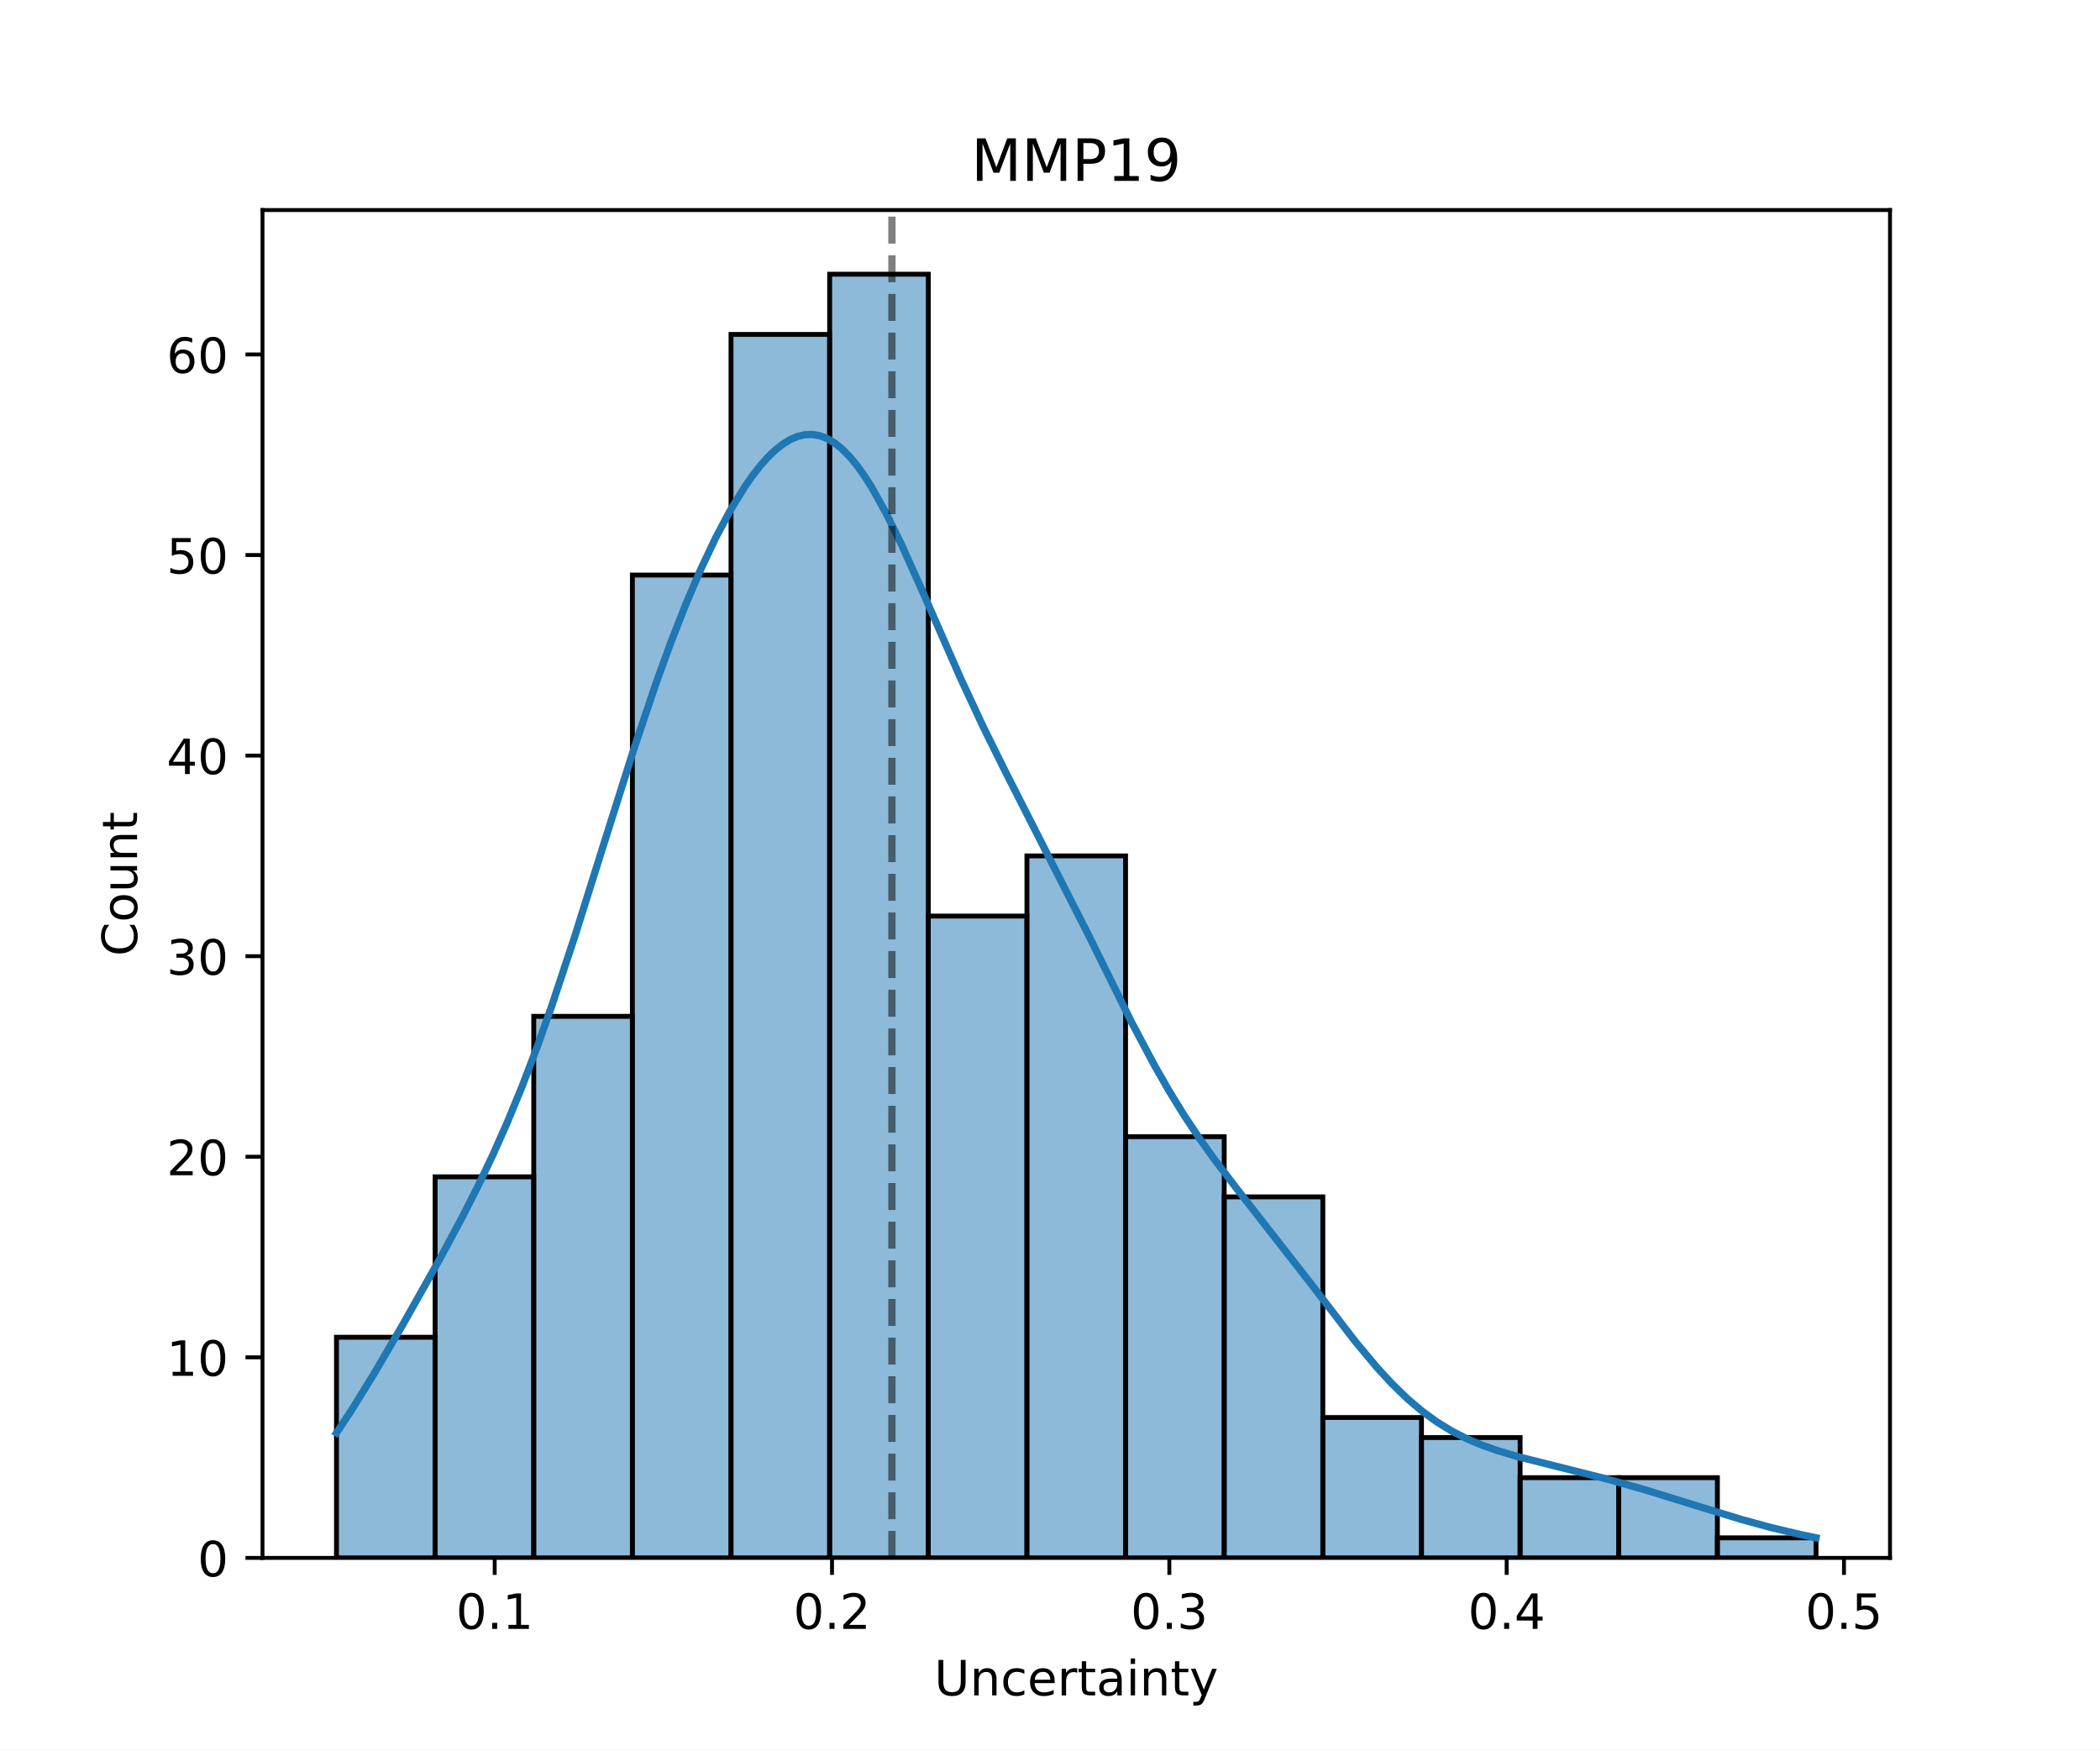
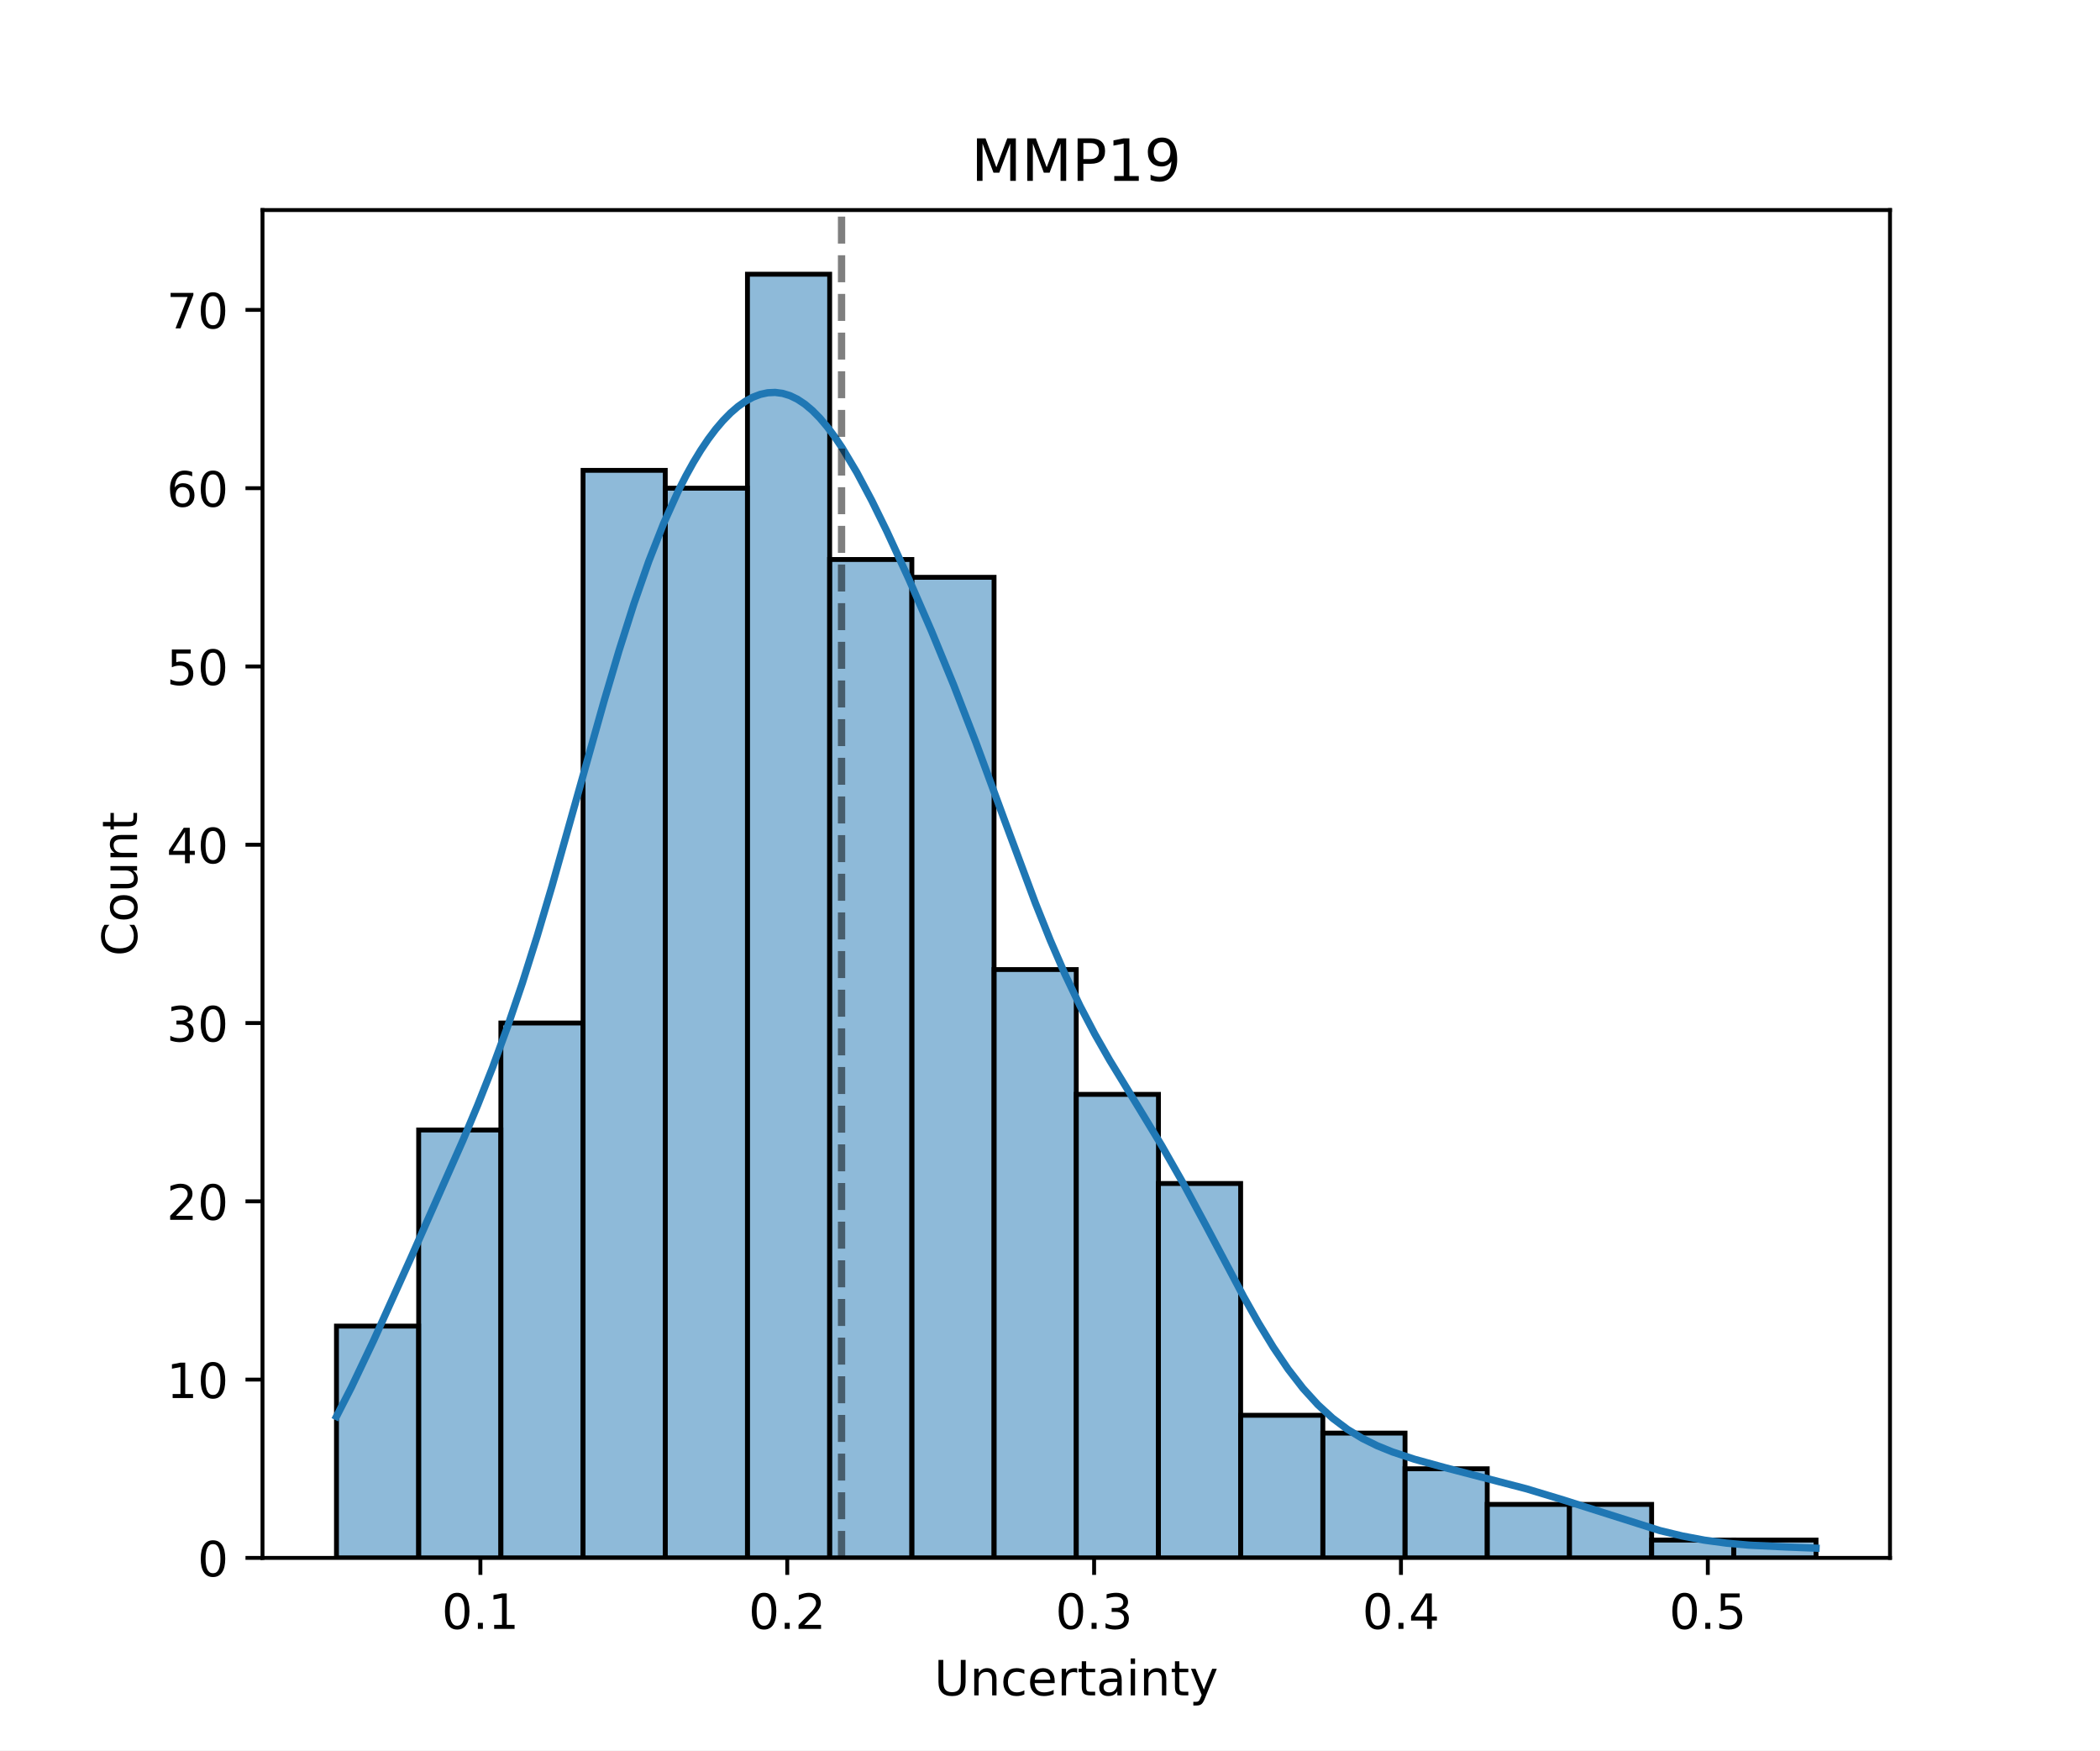
<svg xmlns="http://www.w3.org/2000/svg" xmlns:xlink="http://www.w3.org/1999/xlink" width="432pt" height="360pt" viewBox="0 0 432 360" version="1.1">
  <defs>
    <style type="text/css">*{stroke-linejoin: round; stroke-linecap: butt}</style>
  </defs>
  <g id="figure_1">
    <g id="patch_1">
      <path d="M 0 360  L 432 360  L 432 0  L 0 0  z " style="fill: #ffffff" />
    </g>
    <g id="axes_1">
      <g id="patch_2">
        <path d="M 54 320.4  L 388.8 320.4  L 388.8 43.2  L 54 43.2  z " style="fill: #ffffff" />
      </g>
      <g id="patch_3">
-         <path d="M 69.218 320.4  L 89.509 320.4  L 89.509 275.025  L 69.218 275.025  z " clip-path="url(#p702e90d694)" style="fill: #1f77b4; fill-opacity: 0.5; stroke: #000000; stroke-linejoin: miter" />
+         <path d="M 69.218 320.4  L 86.127 320.4  L 86.127 272.733  L 69.218 272.733  z " clip-path="url(#peb885d297b)" style="fill: #1f77b4; fill-opacity: 0.5; stroke: #000000; stroke-linejoin: miter" />
      </g>
      <g id="patch_4">
-         <path d="M 89.509 320.4  L 109.8 320.4  L 109.8 242.025  L 89.509 242.025  z " clip-path="url(#p702e90d694)" style="fill: #1f77b4; fill-opacity: 0.5; stroke: #000000; stroke-linejoin: miter" />
+         <path d="M 86.127 320.4  L 103.036 320.4  L 103.036 232.4  L 86.127 232.4  z " clip-path="url(#peb885d297b)" style="fill: #1f77b4; fill-opacity: 0.5; stroke: #000000; stroke-linejoin: miter" />
      </g>
      <g id="patch_5">
-         <path d="M 109.8 320.4  L 130.091 320.4  L 130.091 209.025  L 109.8 209.025  z " clip-path="url(#p702e90d694)" style="fill: #1f77b4; fill-opacity: 0.5; stroke: #000000; stroke-linejoin: miter" />
+         <path d="M 103.036 320.4  L 119.945 320.4  L 119.945 210.4  L 103.036 210.4  z " clip-path="url(#peb885d297b)" style="fill: #1f77b4; fill-opacity: 0.5; stroke: #000000; stroke-linejoin: miter" />
      </g>
      <g id="patch_6">
-         <path d="M 130.091 320.4  L 150.382 320.4  L 150.382 118.275  L 130.091 118.275  z " clip-path="url(#p702e90d694)" style="fill: #1f77b4; fill-opacity: 0.5; stroke: #000000; stroke-linejoin: miter" />
+         <path d="M 119.945 320.4  L 136.855 320.4  L 136.855 96.733  L 119.945 96.733  z " clip-path="url(#peb885d297b)" style="fill: #1f77b4; fill-opacity: 0.5; stroke: #000000; stroke-linejoin: miter" />
      </g>
      <g id="patch_7">
-         <path d="M 150.382 320.4  L 170.673 320.4  L 170.673 68.775  L 150.382 68.775  z " clip-path="url(#p702e90d694)" style="fill: #1f77b4; fill-opacity: 0.5; stroke: #000000; stroke-linejoin: miter" />
+         <path d="M 136.855 320.4  L 153.764 320.4  L 153.764 100.4  L 136.855 100.4  z " clip-path="url(#peb885d297b)" style="fill: #1f77b4; fill-opacity: 0.5; stroke: #000000; stroke-linejoin: miter" />
      </g>
      <g id="patch_8">
-         <path d="M 170.673 320.4  L 190.964 320.4  L 190.964 56.4  L 170.673 56.4  z " clip-path="url(#p702e90d694)" style="fill: #1f77b4; fill-opacity: 0.5; stroke: #000000; stroke-linejoin: miter" />
+         <path d="M 153.764 320.4  L 170.673 320.4  L 170.673 56.4  L 153.764 56.4  z " clip-path="url(#peb885d297b)" style="fill: #1f77b4; fill-opacity: 0.5; stroke: #000000; stroke-linejoin: miter" />
      </g>
      <g id="patch_9">
-         <path d="M 190.964 320.4  L 211.255 320.4  L 211.255 188.4  L 190.964 188.4  z " clip-path="url(#p702e90d694)" style="fill: #1f77b4; fill-opacity: 0.5; stroke: #000000; stroke-linejoin: miter" />
+         <path d="M 170.673 320.4  L 187.582 320.4  L 187.582 115.067  L 170.673 115.067  z " clip-path="url(#peb885d297b)" style="fill: #1f77b4; fill-opacity: 0.5; stroke: #000000; stroke-linejoin: miter" />
      </g>
      <g id="patch_10">
-         <path d="M 211.255 320.4  L 231.545 320.4  L 231.545 176.025  L 211.255 176.025  z " clip-path="url(#p702e90d694)" style="fill: #1f77b4; fill-opacity: 0.5; stroke: #000000; stroke-linejoin: miter" />
+         <path d="M 187.582 320.4  L 204.491 320.4  L 204.491 118.733  L 187.582 118.733  z " clip-path="url(#peb885d297b)" style="fill: #1f77b4; fill-opacity: 0.5; stroke: #000000; stroke-linejoin: miter" />
      </g>
      <g id="patch_11">
-         <path d="M 231.545 320.4  L 251.836 320.4  L 251.836 233.775  L 231.545 233.775  z " clip-path="url(#p702e90d694)" style="fill: #1f77b4; fill-opacity: 0.5; stroke: #000000; stroke-linejoin: miter" />
+         <path d="M 204.491 320.4  L 221.4 320.4  L 221.4 199.4  L 204.491 199.4  z " clip-path="url(#peb885d297b)" style="fill: #1f77b4; fill-opacity: 0.5; stroke: #000000; stroke-linejoin: miter" />
      </g>
      <g id="patch_12">
-         <path d="M 251.836 320.4  L 272.127 320.4  L 272.127 246.15  L 251.836 246.15  z " clip-path="url(#p702e90d694)" style="fill: #1f77b4; fill-opacity: 0.5; stroke: #000000; stroke-linejoin: miter" />
+         <path d="M 221.4 320.4  L 238.309 320.4  L 238.309 225.067  L 221.4 225.067  z " clip-path="url(#peb885d297b)" style="fill: #1f77b4; fill-opacity: 0.5; stroke: #000000; stroke-linejoin: miter" />
      </g>
      <g id="patch_13">
-         <path d="M 272.127 320.4  L 292.418 320.4  L 292.418 291.525  L 272.127 291.525  z " clip-path="url(#p702e90d694)" style="fill: #1f77b4; fill-opacity: 0.5; stroke: #000000; stroke-linejoin: miter" />
+         <path d="M 238.309 320.4  L 255.218 320.4  L 255.218 243.4  L 238.309 243.4  z " clip-path="url(#peb885d297b)" style="fill: #1f77b4; fill-opacity: 0.5; stroke: #000000; stroke-linejoin: miter" />
      </g>
      <g id="patch_14">
-         <path d="M 292.418 320.4  L 312.709 320.4  L 312.709 295.65  L 292.418 295.65  z " clip-path="url(#p702e90d694)" style="fill: #1f77b4; fill-opacity: 0.5; stroke: #000000; stroke-linejoin: miter" />
+         <path d="M 255.218 320.4  L 272.127 320.4  L 272.127 291.067  L 255.218 291.067  z " clip-path="url(#peb885d297b)" style="fill: #1f77b4; fill-opacity: 0.5; stroke: #000000; stroke-linejoin: miter" />
      </g>
      <g id="patch_15">
-         <path d="M 312.709 320.4  L 333 320.4  L 333 303.9  L 312.709 303.9  z " clip-path="url(#p702e90d694)" style="fill: #1f77b4; fill-opacity: 0.5; stroke: #000000; stroke-linejoin: miter" />
+         <path d="M 272.127 320.4  L 289.036 320.4  L 289.036 294.733  L 272.127 294.733  z " clip-path="url(#peb885d297b)" style="fill: #1f77b4; fill-opacity: 0.5; stroke: #000000; stroke-linejoin: miter" />
      </g>
      <g id="patch_16">
-         <path d="M 333 320.4  L 353.291 320.4  L 353.291 303.9  L 333 303.9  z " clip-path="url(#p702e90d694)" style="fill: #1f77b4; fill-opacity: 0.5; stroke: #000000; stroke-linejoin: miter" />
+         <path d="M 289.036 320.4  L 305.945 320.4  L 305.945 302.067  L 289.036 302.067  z " clip-path="url(#peb885d297b)" style="fill: #1f77b4; fill-opacity: 0.5; stroke: #000000; stroke-linejoin: miter" />
      </g>
      <g id="patch_17">
-         <path d="M 353.291 320.4  L 373.582 320.4  L 373.582 316.275  L 353.291 316.275  z " clip-path="url(#p702e90d694)" style="fill: #1f77b4; fill-opacity: 0.5; stroke: #000000; stroke-linejoin: miter" />
+         <path d="M 305.945 320.4  L 322.855 320.4  L 322.855 309.4  L 305.945 309.4  z " clip-path="url(#peb885d297b)" style="fill: #1f77b4; fill-opacity: 0.5; stroke: #000000; stroke-linejoin: miter" />
+       </g>
+       <g id="patch_18">
+         <path d="M 322.855 320.4  L 339.764 320.4  L 339.764 309.4  L 322.855 309.4  z " clip-path="url(#peb885d297b)" style="fill: #1f77b4; fill-opacity: 0.5; stroke: #000000; stroke-linejoin: miter" />
+       </g>
+       <g id="patch_19">
+         <path d="M 339.764 320.4  L 356.673 320.4  L 356.673 316.733  L 339.764 316.733  z " clip-path="url(#peb885d297b)" style="fill: #1f77b4; fill-opacity: 0.5; stroke: #000000; stroke-linejoin: miter" />
+       </g>
+       <g id="patch_20">
+         <path d="M 356.673 320.4  L 373.582 320.4  L 373.582 316.733  L 356.673 316.733  z " clip-path="url(#peb885d297b)" style="fill: #1f77b4; fill-opacity: 0.5; stroke: #000000; stroke-linejoin: miter" />
      </g>
      <g id="matplotlib.axis_1">
        <g id="xtick_1">
          <g id="line2d_1">
            <defs>
-               <path id="m55fd73cbff" d="M 0 0  L 0 3.5  " style="stroke: #000000; stroke-width: 0.8" />
+               <path id="m1351486e4d" d="M 0 0  L 0 3.5  " style="stroke: #000000; stroke-width: 0.8" />
            </defs>
            <g>
-               <use xlink:href="#m55fd73cbff" x="101.766" y="320.4" style="stroke: #000000; stroke-width: 0.8" />
+               <use xlink:href="#m1351486e4d" x="98.826" y="320.4" style="stroke: #000000; stroke-width: 0.8" />
            </g>
          </g>
          <g id="text_1">
-             <g transform="translate(93.81411 334.9984) scale(0.1 -0.1)">
+             <g transform="translate(90.87429 334.9984) scale(0.1 -0.1)">
              <defs>
                <path id="DejaVuSans-30" d="M 2034 4250  Q 1547 4250 1301 3770  Q 1056 3291 1056 2328  Q 1056 1369 1301 889  Q 1547 409 2034 409  Q 2525 409 2770 889  Q 3016 1369 3016 2328  Q 3016 3291 2770 3770  Q 2525 4250 2034 4250  z M 2034 4750  Q 2819 4750 3233 4129  Q 3647 3509 3647 2328  Q 3647 1150 3233 529  Q 2819 -91 2034 -91  Q 1250 -91 836 529  Q 422 1150 422 2328  Q 422 3509 836 4129  Q 1250 4750 2034 4750  z " transform="scale(0.015625)" />
                <path id="DejaVuSans-2e" d="M 684 794  L 1344 794  L 1344 0  L 684 0  L 684 794  z " transform="scale(0.015625)" />
                <path id="DejaVuSans-31" d="M 794 531  L 1825 531  L 1825 4091  L 703 3866  L 703 4441  L 1819 4666  L 2450 4666  L 2450 531  L 3481 531  L 3481 0  L 794 0  L 794 531  z " transform="scale(0.015625)" />
              </defs>
              <use xlink:href="#DejaVuSans-30" />
              <use xlink:href="#DejaVuSans-2e" transform="translate(63.62305 0)" />
              <use xlink:href="#DejaVuSans-31" transform="translate(95.41016 0)" />
            </g>
          </g>
        </g>
        <g id="xtick_2">
          <g id="line2d_2">
            <g>
-               <use xlink:href="#m55fd73cbff" x="171.158" y="320.4" style="stroke: #000000; stroke-width: 0.8" />
+               <use xlink:href="#m1351486e4d" x="161.95" y="320.4" style="stroke: #000000; stroke-width: 0.8" />
            </g>
          </g>
          <g id="text_2">
-             <g transform="translate(163.2061 334.9984) scale(0.1 -0.1)">
+             <g transform="translate(153.9985 334.9984) scale(0.1 -0.1)">
              <defs>
                <path id="DejaVuSans-32" d="M 1228 531  L 3431 531  L 3431 0  L 469 0  L 469 531  Q 828 903 1448 1529  Q 2069 2156 2228 2338  Q 2531 2678 2651 2914  Q 2772 3150 2772 3378  Q 2772 3750 2511 3984  Q 2250 4219 1831 4219  Q 1534 4219 1204 4116  Q 875 4013 500 3803  L 500 4441  Q 881 4594 1212 4672  Q 1544 4750 1819 4750  Q 2544 4750 2975 4387  Q 3406 4025 3406 3419  Q 3406 3131 3298 2873  Q 3191 2616 2906 2266  Q 2828 2175 2409 1742  Q 1991 1309 1228 531  z " transform="scale(0.015625)" />
              </defs>
              <use xlink:href="#DejaVuSans-30" />
              <use xlink:href="#DejaVuSans-2e" transform="translate(63.62305 0)" />
              <use xlink:href="#DejaVuSans-32" transform="translate(95.41016 0)" />
            </g>
          </g>
        </g>
        <g id="xtick_3">
          <g id="line2d_3">
            <g>
-               <use xlink:href="#m55fd73cbff" x="240.55" y="320.4" style="stroke: #000000; stroke-width: 0.8" />
+               <use xlink:href="#m1351486e4d" x="225.074" y="320.4" style="stroke: #000000; stroke-width: 0.8" />
            </g>
          </g>
          <g id="text_3">
-             <g transform="translate(232.5981 334.9984) scale(0.1 -0.1)">
+             <g transform="translate(217.1227 334.9984) scale(0.1 -0.1)">
              <defs>
                <path id="DejaVuSans-33" d="M 2597 2516  Q 3050 2419 3304 2112  Q 3559 1806 3559 1356  Q 3559 666 3084 287  Q 2609 -91 1734 -91  Q 1441 -91 1130 -33  Q 819 25 488 141  L 488 750  Q 750 597 1062 519  Q 1375 441 1716 441  Q 2309 441 2620 675  Q 2931 909 2931 1356  Q 2931 1769 2642 2001  Q 2353 2234 1838 2234  L 1294 2234  L 1294 2753  L 1863 2753  Q 2328 2753 2575 2939  Q 2822 3125 2822 3475  Q 2822 3834 2567 4026  Q 2313 4219 1838 4219  Q 1578 4219 1281 4162  Q 984 4106 628 3988  L 628 4550  Q 988 4650 1302 4700  Q 1616 4750 1894 4750  Q 2613 4750 3031 4423  Q 3450 4097 3450 3541  Q 3450 3153 3228 2886  Q 3006 2619 2597 2516  z " transform="scale(0.015625)" />
              </defs>
              <use xlink:href="#DejaVuSans-30" />
              <use xlink:href="#DejaVuSans-2e" transform="translate(63.62305 0)" />
              <use xlink:href="#DejaVuSans-33" transform="translate(95.41016 0)" />
            </g>
          </g>
        </g>
        <g id="xtick_4">
          <g id="line2d_4">
            <g>
-               <use xlink:href="#m55fd73cbff" x="309.942" y="320.4" style="stroke: #000000; stroke-width: 0.8" />
+               <use xlink:href="#m1351486e4d" x="288.198" y="320.4" style="stroke: #000000; stroke-width: 0.8" />
            </g>
          </g>
          <g id="text_4">
-             <g transform="translate(301.99 334.9984) scale(0.1 -0.1)">
+             <g transform="translate(280.2469 334.9984) scale(0.1 -0.1)">
              <defs>
                <path id="DejaVuSans-34" d="M 2419 4116  L 825 1625  L 2419 1625  L 2419 4116  z M 2253 4666  L 3047 4666  L 3047 1625  L 3713 1625  L 3713 1100  L 3047 1100  L 3047 0  L 2419 0  L 2419 1100  L 313 1100  L 313 1709  L 2253 4666  z " transform="scale(0.015625)" />
              </defs>
              <use xlink:href="#DejaVuSans-30" />
              <use xlink:href="#DejaVuSans-2e" transform="translate(63.62305 0)" />
              <use xlink:href="#DejaVuSans-34" transform="translate(95.41016 0)" />
            </g>
          </g>
        </g>
        <g id="xtick_5">
          <g id="line2d_5">
            <g>
-               <use xlink:href="#m55fd73cbff" x="379.334" y="320.4" style="stroke: #000000; stroke-width: 0.8" />
+               <use xlink:href="#m1351486e4d" x="351.323" y="320.4" style="stroke: #000000; stroke-width: 0.8" />
            </g>
          </g>
          <g id="text_5">
-             <g transform="translate(371.382 334.9984) scale(0.1 -0.1)">
+             <g transform="translate(343.3711 334.9984) scale(0.1 -0.1)">
              <defs>
                <path id="DejaVuSans-35" d="M 691 4666  L 3169 4666  L 3169 4134  L 1269 4134  L 1269 2991  Q 1406 3038 1543 3061  Q 1681 3084 1819 3084  Q 2600 3084 3056 2656  Q 3513 2228 3513 1497  Q 3513 744 3044 326  Q 2575 -91 1722 -91  Q 1428 -91 1123 -41  Q 819 9 494 109  L 494 744  Q 775 591 1075 516  Q 1375 441 1709 441  Q 2250 441 2565 725  Q 2881 1009 2881 1497  Q 2881 1984 2565 2268  Q 2250 2553 1709 2553  Q 1456 2553 1204 2497  Q 953 2441 691 2322  L 691 4666  z " transform="scale(0.015625)" />
              </defs>
              <use xlink:href="#DejaVuSans-30" />
              <use xlink:href="#DejaVuSans-2e" transform="translate(63.62305 0)" />
              <use xlink:href="#DejaVuSans-35" transform="translate(95.41016 0)" />
            </g>
          </g>
        </g>
        <g id="text_6">
          <g transform="translate(192.1891 348.6766) scale(0.1 -0.1)">
            <defs>
              <path id="DejaVuSans-55" d="M 556 4666  L 1191 4666  L 1191 1831  Q 1191 1081 1462 751  Q 1734 422 2344 422  Q 2950 422 3222 751  Q 3494 1081 3494 1831  L 3494 4666  L 4128 4666  L 4128 1753  Q 4128 841 3676 375  Q 3225 -91 2344 -91  Q 1459 -91 1007 375  Q 556 841 556 1753  L 556 4666  z " transform="scale(0.015625)" />
              <path id="DejaVuSans-6e" d="M 3513 2113  L 3513 0  L 2938 0  L 2938 2094  Q 2938 2591 2744 2837  Q 2550 3084 2163 3084  Q 1697 3084 1428 2787  Q 1159 2491 1159 1978  L 1159 0  L 581 0  L 581 3500  L 1159 3500  L 1159 2956  Q 1366 3272 1645 3428  Q 1925 3584 2291 3584  Q 2894 3584 3203 3211  Q 3513 2838 3513 2113  z " transform="scale(0.015625)" />
              <path id="DejaVuSans-63" d="M 3122 3366  L 3122 2828  Q 2878 2963 2633 3030  Q 2388 3097 2138 3097  Q 1578 3097 1268 2742  Q 959 2388 959 1747  Q 959 1106 1268 751  Q 1578 397 2138 397  Q 2388 397 2633 464  Q 2878 531 3122 666  L 3122 134  Q 2881 22 2623 -34  Q 2366 -91 2075 -91  Q 1284 -91 818 406  Q 353 903 353 1747  Q 353 2603 823 3093  Q 1294 3584 2113 3584  Q 2378 3584 2631 3529  Q 2884 3475 3122 3366  z " transform="scale(0.015625)" />
              <path id="DejaVuSans-65" d="M 3597 1894  L 3597 1613  L 953 1613  Q 991 1019 1311 708  Q 1631 397 2203 397  Q 2534 397 2845 478  Q 3156 559 3463 722  L 3463 178  Q 3153 47 2828 -22  Q 2503 -91 2169 -91  Q 1331 -91 842 396  Q 353 884 353 1716  Q 353 2575 817 3079  Q 1281 3584 2069 3584  Q 2775 3584 3186 3129  Q 3597 2675 3597 1894  z M 3022 2063  Q 3016 2534 2758 2815  Q 2500 3097 2075 3097  Q 1594 3097 1305 2825  Q 1016 2553 972 2059  L 3022 2063  z " transform="scale(0.015625)" />
              <path id="DejaVuSans-72" d="M 2631 2963  Q 2534 3019 2420 3045  Q 2306 3072 2169 3072  Q 1681 3072 1420 2755  Q 1159 2438 1159 1844  L 1159 0  L 581 0  L 581 3500  L 1159 3500  L 1159 2956  Q 1341 3275 1631 3429  Q 1922 3584 2338 3584  Q 2397 3584 2469 3576  Q 2541 3569 2628 3553  L 2631 2963  z " transform="scale(0.015625)" />
              <path id="DejaVuSans-74" d="M 1172 4494  L 1172 3500  L 2356 3500  L 2356 3053  L 1172 3053  L 1172 1153  Q 1172 725 1289 603  Q 1406 481 1766 481  L 2356 481  L 2356 0  L 1766 0  Q 1100 0 847 248  Q 594 497 594 1153  L 594 3053  L 172 3053  L 172 3500  L 594 3500  L 594 4494  L 1172 4494  z " transform="scale(0.015625)" />
              <path id="DejaVuSans-61" d="M 2194 1759  Q 1497 1759 1228 1600  Q 959 1441 959 1056  Q 959 750 1161 570  Q 1363 391 1709 391  Q 2188 391 2477 730  Q 2766 1069 2766 1631  L 2766 1759  L 2194 1759  z M 3341 1997  L 3341 0  L 2766 0  L 2766 531  Q 2569 213 2275 61  Q 1981 -91 1556 -91  Q 1019 -91 701 211  Q 384 513 384 1019  Q 384 1609 779 1909  Q 1175 2209 1959 2209  L 2766 2209  L 2766 2266  Q 2766 2663 2505 2880  Q 2244 3097 1772 3097  Q 1472 3097 1187 3025  Q 903 2953 641 2809  L 641 3341  Q 956 3463 1253 3523  Q 1550 3584 1831 3584  Q 2591 3584 2966 3190  Q 3341 2797 3341 1997  z " transform="scale(0.015625)" />
              <path id="DejaVuSans-69" d="M 603 3500  L 1178 3500  L 1178 0  L 603 0  L 603 3500  z M 603 4863  L 1178 4863  L 1178 4134  L 603 4134  L 603 4863  z " transform="scale(0.015625)" />
              <path id="DejaVuSans-79" d="M 2059 -325  Q 1816 -950 1584 -1140  Q 1353 -1331 966 -1331  L 506 -1331  L 506 -850  L 844 -850  Q 1081 -850 1212 -737  Q 1344 -625 1503 -206  L 1606 56  L 191 3500  L 800 3500  L 1894 763  L 2988 3500  L 3597 3500  L 2059 -325  z " transform="scale(0.015625)" />
            </defs>
            <use xlink:href="#DejaVuSans-55" />
            <use xlink:href="#DejaVuSans-6e" transform="translate(73.19336 0)" />
            <use xlink:href="#DejaVuSans-63" transform="translate(136.5723 0)" />
            <use xlink:href="#DejaVuSans-65" transform="translate(191.5527 0)" />
            <use xlink:href="#DejaVuSans-72" transform="translate(253.0762 0)" />
            <use xlink:href="#DejaVuSans-74" transform="translate(294.1895 0)" />
            <use xlink:href="#DejaVuSans-61" transform="translate(333.3984 0)" />
            <use xlink:href="#DejaVuSans-69" transform="translate(394.6777 0)" />
            <use xlink:href="#DejaVuSans-6e" transform="translate(422.4609 0)" />
            <use xlink:href="#DejaVuSans-74" transform="translate(485.8398 0)" />
            <use xlink:href="#DejaVuSans-79" transform="translate(525.0488 0)" />
          </g>
        </g>
      </g>
      <g id="matplotlib.axis_2">
        <g id="ytick_1">
          <g id="line2d_6">
            <defs>
-               <path id="m1711964a6f" d="M 0 0  L -3.5 0  " style="stroke: #000000; stroke-width: 0.8" />
+               <path id="m98f559508a" d="M 0 0  L -3.5 0  " style="stroke: #000000; stroke-width: 0.8" />
            </defs>
            <g>
-               <use xlink:href="#m1711964a6f" x="54" y="320.4" style="stroke: #000000; stroke-width: 0.8" />
+               <use xlink:href="#m98f559508a" x="54" y="320.4" style="stroke: #000000; stroke-width: 0.8" />
            </g>
          </g>
          <g id="text_7">
            <g transform="translate(40.6375 324.1992) scale(0.1 -0.1)">
              <use xlink:href="#DejaVuSans-30" />
            </g>
          </g>
        </g>
        <g id="ytick_2">
          <g id="line2d_7">
            <g>
-               <use xlink:href="#m1711964a6f" x="54" y="279.15" style="stroke: #000000; stroke-width: 0.8" />
+               <use xlink:href="#m98f559508a" x="54" y="283.733" style="stroke: #000000; stroke-width: 0.8" />
            </g>
          </g>
          <g id="text_8">
-             <g transform="translate(34.275 282.9492) scale(0.1 -0.1)">
+             <g transform="translate(34.275 287.5326) scale(0.1 -0.1)">
              <use xlink:href="#DejaVuSans-31" />
              <use xlink:href="#DejaVuSans-30" transform="translate(63.62305 0)" />
            </g>
          </g>
        </g>
        <g id="ytick_3">
          <g id="line2d_8">
            <g>
-               <use xlink:href="#m1711964a6f" x="54" y="237.9" style="stroke: #000000; stroke-width: 0.8" />
+               <use xlink:href="#m98f559508a" x="54" y="247.067" style="stroke: #000000; stroke-width: 0.8" />
            </g>
          </g>
          <g id="text_9">
-             <g transform="translate(34.275 241.6992) scale(0.1 -0.1)">
+             <g transform="translate(34.275 250.8659) scale(0.1 -0.1)">
              <use xlink:href="#DejaVuSans-32" />
              <use xlink:href="#DejaVuSans-30" transform="translate(63.62305 0)" />
            </g>
          </g>
        </g>
        <g id="ytick_4">
          <g id="line2d_9">
            <g>
-               <use xlink:href="#m1711964a6f" x="54" y="196.65" style="stroke: #000000; stroke-width: 0.8" />
+               <use xlink:href="#m98f559508a" x="54" y="210.4" style="stroke: #000000; stroke-width: 0.8" />
            </g>
          </g>
          <g id="text_10">
-             <g transform="translate(34.275 200.4492) scale(0.1 -0.1)">
+             <g transform="translate(34.275 214.1992) scale(0.1 -0.1)">
              <use xlink:href="#DejaVuSans-33" />
              <use xlink:href="#DejaVuSans-30" transform="translate(63.62305 0)" />
            </g>
          </g>
        </g>
        <g id="ytick_5">
          <g id="line2d_10">
            <g>
-               <use xlink:href="#m1711964a6f" x="54" y="155.4" style="stroke: #000000; stroke-width: 0.8" />
+               <use xlink:href="#m98f559508a" x="54" y="173.733" style="stroke: #000000; stroke-width: 0.8" />
            </g>
          </g>
          <g id="text_11">
-             <g transform="translate(34.275 159.1992) scale(0.1 -0.1)">
+             <g transform="translate(34.275 177.5326) scale(0.1 -0.1)">
              <use xlink:href="#DejaVuSans-34" />
              <use xlink:href="#DejaVuSans-30" transform="translate(63.62305 0)" />
            </g>
          </g>
        </g>
        <g id="ytick_6">
          <g id="line2d_11">
            <g>
-               <use xlink:href="#m1711964a6f" x="54" y="114.15" style="stroke: #000000; stroke-width: 0.8" />
+               <use xlink:href="#m98f559508a" x="54" y="137.067" style="stroke: #000000; stroke-width: 0.8" />
            </g>
          </g>
          <g id="text_12">
-             <g transform="translate(34.275 117.9492) scale(0.1 -0.1)">
+             <g transform="translate(34.275 140.8659) scale(0.1 -0.1)">
              <use xlink:href="#DejaVuSans-35" />
              <use xlink:href="#DejaVuSans-30" transform="translate(63.62305 0)" />
            </g>
          </g>
        </g>
        <g id="ytick_7">
          <g id="line2d_12">
            <g>
-               <use xlink:href="#m1711964a6f" x="54" y="72.9" style="stroke: #000000; stroke-width: 0.8" />
+               <use xlink:href="#m98f559508a" x="54" y="100.4" style="stroke: #000000; stroke-width: 0.8" />
            </g>
          </g>
          <g id="text_13">
-             <g transform="translate(34.275 76.69922) scale(0.1 -0.1)">
+             <g transform="translate(34.275 104.1992) scale(0.1 -0.1)">
              <defs>
                <path id="DejaVuSans-36" d="M 2113 2584  Q 1688 2584 1439 2293  Q 1191 2003 1191 1497  Q 1191 994 1439 701  Q 1688 409 2113 409  Q 2538 409 2786 701  Q 3034 994 3034 1497  Q 3034 2003 2786 2293  Q 2538 2584 2113 2584  z M 3366 4563  L 3366 3988  Q 3128 4100 2886 4159  Q 2644 4219 2406 4219  Q 1781 4219 1451 3797  Q 1122 3375 1075 2522  Q 1259 2794 1537 2939  Q 1816 3084 2150 3084  Q 2853 3084 3261 2657  Q 3669 2231 3669 1497  Q 3669 778 3244 343  Q 2819 -91 2113 -91  Q 1303 -91 875 529  Q 447 1150 447 2328  Q 447 3434 972 4092  Q 1497 4750 2381 4750  Q 2619 4750 2861 4703  Q 3103 4656 3366 4563  z " transform="scale(0.015625)" />
              </defs>
              <use xlink:href="#DejaVuSans-36" />
              <use xlink:href="#DejaVuSans-30" transform="translate(63.62305 0)" />
            </g>
          </g>
        </g>
-         <g id="text_14">
+         <g id="ytick_8">
+           <g id="line2d_13">
+             <g>
+               <use xlink:href="#m98f559508a" x="54" y="63.733" style="stroke: #000000; stroke-width: 0.8" />
+             </g>
+           </g>
+           <g id="text_14">
+             <g transform="translate(34.275 67.53255) scale(0.1 -0.1)">
+               <defs>
+                 <path id="DejaVuSans-37" d="M 525 4666  L 3525 4666  L 3525 4397  L 1831 0  L 1172 0  L 2766 4134  L 525 4134  L 525 4666  z " transform="scale(0.015625)" />
+               </defs>
+               <use xlink:href="#DejaVuSans-37" />
+               <use xlink:href="#DejaVuSans-30" transform="translate(63.62305 0)" />
+             </g>
+           </g>
+         </g>
+         <g id="text_15">
          <g transform="translate(28.19531 196.6484) rotate(-90) scale(0.1 -0.1)">
            <defs>
              <path id="DejaVuSans-43" d="M 4122 4306  L 4122 3641  Q 3803 3938 3442 4084  Q 3081 4231 2675 4231  Q 1875 4231 1450 3742  Q 1025 3253 1025 2328  Q 1025 1406 1450 917  Q 1875 428 2675 428  Q 3081 428 3442 575  Q 3803 722 4122 1019  L 4122 359  Q 3791 134 3420 21  Q 3050 -91 2638 -91  Q 1578 -91 968 557  Q 359 1206 359 2328  Q 359 3453 968 4101  Q 1578 4750 2638 4750  Q 3056 4750 3426 4639  Q 3797 4528 4122 4306  z " transform="scale(0.015625)" />
              <path id="DejaVuSans-6f" d="M 1959 3097  Q 1497 3097 1228 2736  Q 959 2375 959 1747  Q 959 1119 1226 758  Q 1494 397 1959 397  Q 2419 397 2687 759  Q 2956 1122 2956 1747  Q 2956 2369 2687 2733  Q 2419 3097 1959 3097  z M 1959 3584  Q 2709 3584 3137 3096  Q 3566 2609 3566 1747  Q 3566 888 3137 398  Q 2709 -91 1959 -91  Q 1206 -91 779 398  Q 353 888 353 1747  Q 353 2609 779 3096  Q 1206 3584 1959 3584  z " transform="scale(0.015625)" />
              <path id="DejaVuSans-75" d="M 544 1381  L 544 3500  L 1119 3500  L 1119 1403  Q 1119 906 1312 657  Q 1506 409 1894 409  Q 2359 409 2629 706  Q 2900 1003 2900 1516  L 2900 3500  L 3475 3500  L 3475 0  L 2900 0  L 2900 538  Q 2691 219 2414 64  Q 2138 -91 1772 -91  Q 1169 -91 856 284  Q 544 659 544 1381  z M 1991 3584  L 1991 3584  z " transform="scale(0.015625)" />
            </defs>
            <use xlink:href="#DejaVuSans-43" />
            <use xlink:href="#DejaVuSans-6f" transform="translate(69.82422 0)" />
            <use xlink:href="#DejaVuSans-75" transform="translate(131.0059 0)" />
            <use xlink:href="#DejaVuSans-6e" transform="translate(194.3848 0)" />
            <use xlink:href="#DejaVuSans-74" transform="translate(257.7637 0)" />
          </g>
        </g>
      </g>
-       <g id="line2d_13">
-         <path d="M 69.218 294.694  L 72.277 290.074  L 76.866 282.662  L 82.983 272.219  L 90.631 258.636  L 95.219 250.075  L 98.278 244.042  L 101.337 237.631  L 104.396 230.744  L 107.455 223.305  L 110.514 215.277  L 113.573 206.671  L 118.161 192.836  L 124.279 173.374  L 130.397 154.041  L 134.985 140.434  L 138.044 132.019  L 141.103 124.216  L 144.162 117.071  L 147.221 110.615  L 150.28 104.88  L 153.339 99.914  L 154.868 97.74  L 156.398 95.786  L 157.927 94.064  L 159.457 92.587  L 160.986 91.369  L 162.516 90.424  L 164.045 89.765  L 165.575 89.404  L 167.104 89.352  L 168.633 89.616  L 170.163 90.201  L 171.692 91.108  L 173.222 92.336  L 174.751 93.877  L 176.281 95.721  L 177.81 97.852  L 179.34 100.251  L 182.399 105.755  L 185.458 112.01  L 190.046 122.253  L 197.693 139.682  L 202.282 149.527  L 206.87 158.786  L 223.694 191.859  L 232.871 210.409  L 237.459 219.054  L 240.518 224.395  L 243.577 229.361  L 246.636 233.967  L 249.695 238.263  L 254.284 244.295  L 269.578 263.883  L 278.755 275.839  L 283.343 281.326  L 286.402 284.635  L 289.461 287.604  L 292.52 290.205  L 295.579 292.435  L 298.638 294.313  L 301.697 295.876  L 304.756 297.174  L 307.815 298.262  L 312.403 299.621  L 320.051 301.539  L 330.757 304.233  L 338.404 306.399  L 349.11 309.711  L 358.287 312.511  L 364.405 314.182  L 370.523 315.631  L 373.582 316.271  L 373.582 316.271  " clip-path="url(#p702e90d694)" style="fill: none; stroke: #1f77b4; stroke-width: 1.5; stroke-linecap: square" />
-       </g>
      <g id="line2d_14">
-         <path d="M 183.484 320.4  L 183.484 43.2  " clip-path="url(#p702e90d694)" style="fill: none; stroke-dasharray: 5.55,2.4; stroke-dashoffset: 0; stroke: #000000; stroke-opacity: 0.5; stroke-width: 1.5" />
-       </g>
-       <g id="patch_18">
+         <path d="M 69.218 291.317  L 72.277 285.334  L 76.866 275.677  L 84.513 258.729  L 95.219 234.554  L 98.278 227.25  L 101.337 219.508  L 104.396 211.184  L 107.455 202.182  L 110.514 192.487  L 113.573 182.173  L 119.691 160.418  L 124.279 144.138  L 127.338 133.819  L 130.397 124.2  L 133.456 115.446  L 136.515 107.658  L 139.574 100.878  L 141.103 97.867  L 142.633 95.106  L 144.162 92.591  L 145.691 90.318  L 147.221 88.285  L 148.75 86.491  L 150.28 84.933  L 151.809 83.612  L 153.339 82.532  L 154.868 81.696  L 156.398 81.11  L 157.927 80.778  L 159.457 80.707  L 160.986 80.903  L 162.516 81.37  L 164.045 82.111  L 165.575 83.125  L 167.104 84.411  L 168.633 85.96  L 170.163 87.763  L 171.692 89.807  L 173.222 92.073  L 176.281 97.195  L 179.34 102.956  L 182.399 109.188  L 186.987 119.145  L 191.575 129.677  L 196.164 140.829  L 200.752 152.683  L 206.87 169.299  L 212.988 185.715  L 216.047 193.356  L 219.106 200.419  L 222.165 206.851  L 225.224 212.688  L 228.283 218.051  L 234.4 228.059  L 238.989 235.631  L 243.577 243.677  L 248.166 252.209  L 255.813 266.631  L 258.872 272.055  L 261.931 277.076  L 264.99 281.59  L 268.049 285.538  L 271.108 288.9  L 274.167 291.698  L 277.225 293.987  L 280.284 295.842  L 283.343 297.349  L 286.402 298.591  L 290.991 300.115  L 297.109 301.799  L 313.933 306.169  L 321.58 308.48  L 341.463 314.782  L 346.051 315.89  L 350.64 316.756  L 355.228 317.375  L 359.817 317.78  L 367.464 318.157  L 373.582 318.4  L 373.582 318.4  " clip-path="url(#peb885d297b)" style="fill: none; stroke: #1f77b4; stroke-width: 1.5; stroke-linecap: square" />
+       </g>
+       <g id="line2d_15">
+         <path d="M 173.119 320.4  L 173.119 43.2  " clip-path="url(#peb885d297b)" style="fill: none; stroke-dasharray: 5.55,2.4; stroke-dashoffset: 0; stroke: #000000; stroke-opacity: 0.5; stroke-width: 1.5" />
+       </g>
+       <g id="patch_21">
        <path d="M 54 320.4  L 54 43.2  " style="fill: none; stroke: #000000; stroke-width: 0.8; stroke-linejoin: miter; stroke-linecap: square" />
      </g>
-       <g id="patch_19">
+       <g id="patch_22">
        <path d="M 388.8 320.4  L 388.8 43.2  " style="fill: none; stroke: #000000; stroke-width: 0.8; stroke-linejoin: miter; stroke-linecap: square" />
      </g>
-       <g id="patch_20">
+       <g id="patch_23">
        <path d="M 54 320.4  L 388.8 320.4  " style="fill: none; stroke: #000000; stroke-width: 0.8; stroke-linejoin: miter; stroke-linecap: square" />
      </g>
-       <g id="patch_21">
+       <g id="patch_24">
        <path d="M 54 43.2  L 388.8 43.2  " style="fill: none; stroke: #000000; stroke-width: 0.8; stroke-linejoin: miter; stroke-linecap: square" />
      </g>
-       <g id="text_15">
+       <g id="text_16">
        <g transform="translate(199.7934 37.2) scale(0.12 -0.12)">
          <defs>
            <path id="DejaVuSans-4d" d="M 628 4666  L 1569 4666  L 2759 1491  L 3956 4666  L 4897 4666  L 4897 0  L 4281 0  L 4281 4097  L 3078 897  L 2444 897  L 1241 4097  L 1241 0  L 628 0  L 628 4666  z " transform="scale(0.015625)" />
            <path id="DejaVuSans-50" d="M 1259 4147  L 1259 2394  L 2053 2394  Q 2494 2394 2734 2622  Q 2975 2850 2975 3272  Q 2975 3691 2734 3919  Q 2494 4147 2053 4147  L 1259 4147  z M 628 4666  L 2053 4666  Q 2838 4666 3239 4311  Q 3641 3956 3641 3272  Q 3641 2581 3239 2228  Q 2838 1875 2053 1875  L 1259 1875  L 1259 0  L 628 0  L 628 4666  z " transform="scale(0.015625)" />
            <path id="DejaVuSans-39" d="M 703 97  L 703 672  Q 941 559 1184 500  Q 1428 441 1663 441  Q 2288 441 2617 861  Q 2947 1281 2994 2138  Q 2813 1869 2534 1725  Q 2256 1581 1919 1581  Q 1219 1581 811 2004  Q 403 2428 403 3163  Q 403 3881 828 4315  Q 1253 4750 1959 4750  Q 2769 4750 3195 4129  Q 3622 3509 3622 2328  Q 3622 1225 3098 567  Q 2575 -91 1691 -91  Q 1453 -91 1209 -44  Q 966 3 703 97  z M 1959 2075  Q 2384 2075 2632 2365  Q 2881 2656 2881 3163  Q 2881 3666 2632 3958  Q 2384 4250 1959 4250  Q 1534 4250 1286 3958  Q 1038 3666 1038 3163  Q 1038 2656 1286 2365  Q 1534 2075 1959 2075  z " transform="scale(0.015625)" />
          </defs>
          <use xlink:href="#DejaVuSans-4d" />
          <use xlink:href="#DejaVuSans-4d" transform="translate(86.2793 0)" />
          <use xlink:href="#DejaVuSans-50" transform="translate(172.5586 0)" />
          <use xlink:href="#DejaVuSans-31" transform="translate(232.8613 0)" />
          <use xlink:href="#DejaVuSans-39" transform="translate(296.4844 0)" />
        </g>
      </g>
    </g>
  </g>
  <defs>
-     <clipPath id="p702e90d694">
+     <clipPath id="peb885d297b">
      <rect x="54" y="43.2" width="334.8" height="277.2" />
    </clipPath>
  </defs>
</svg>
